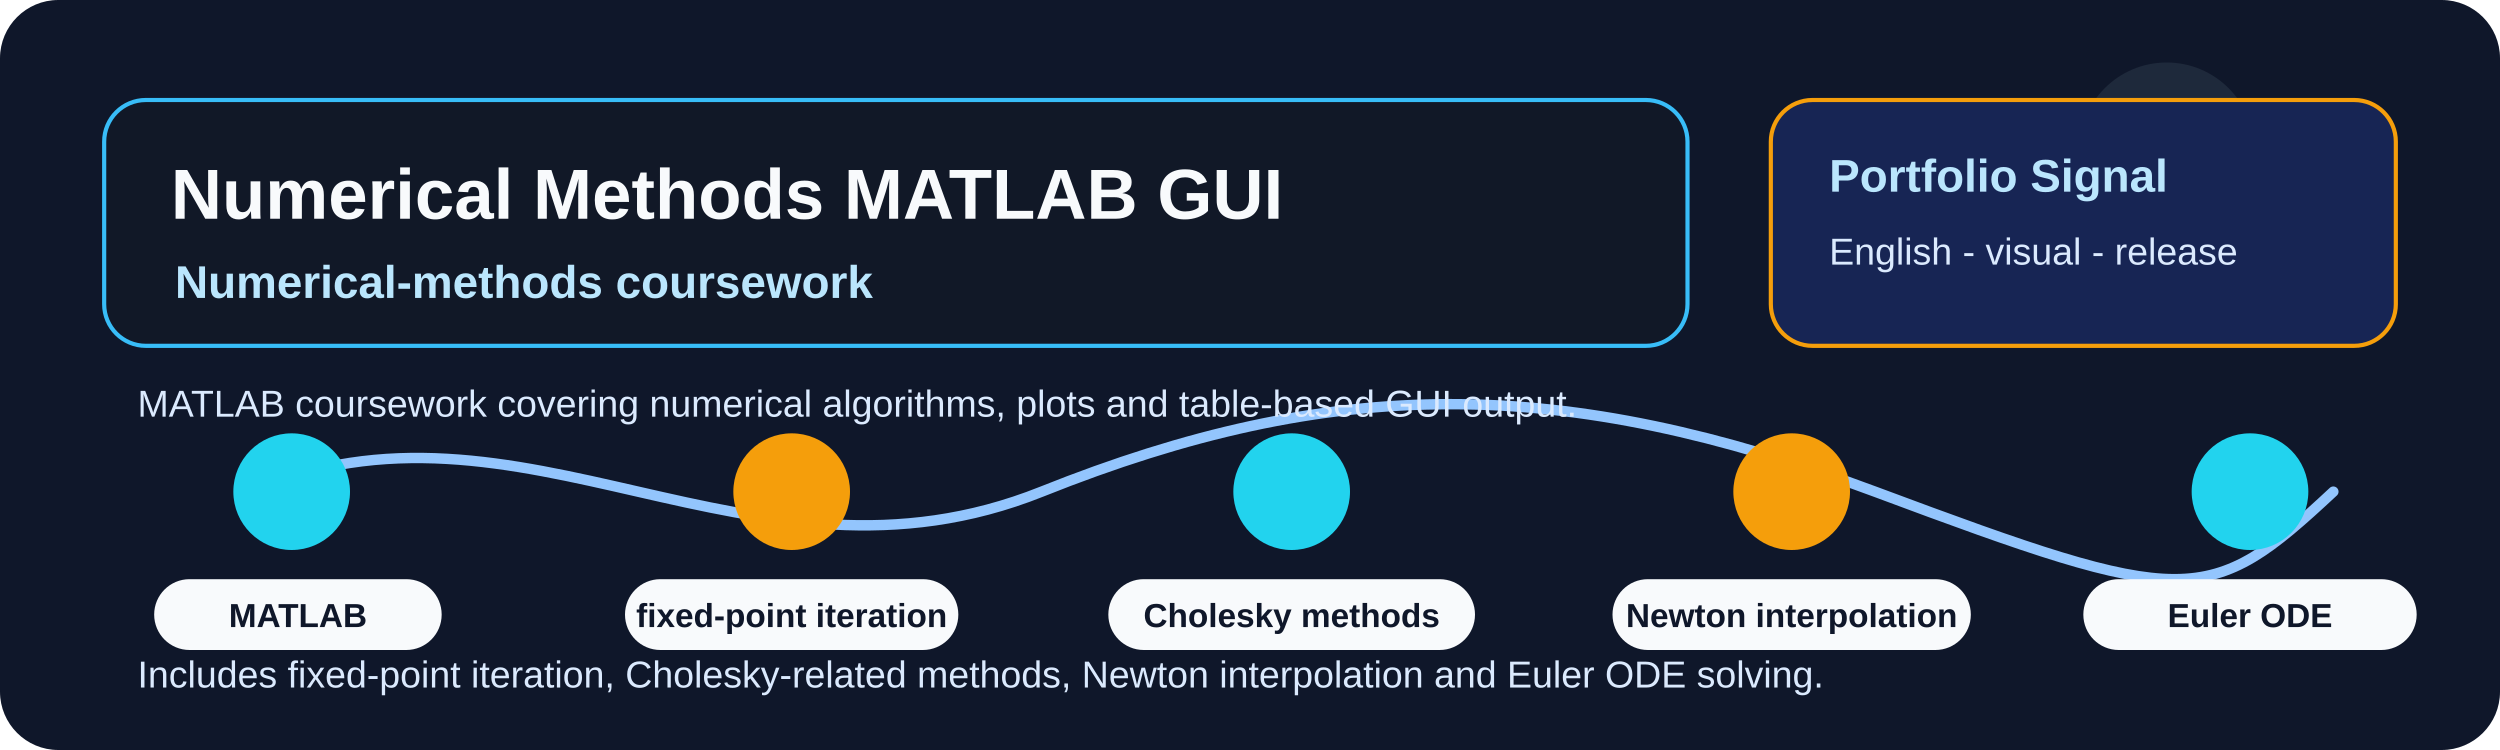
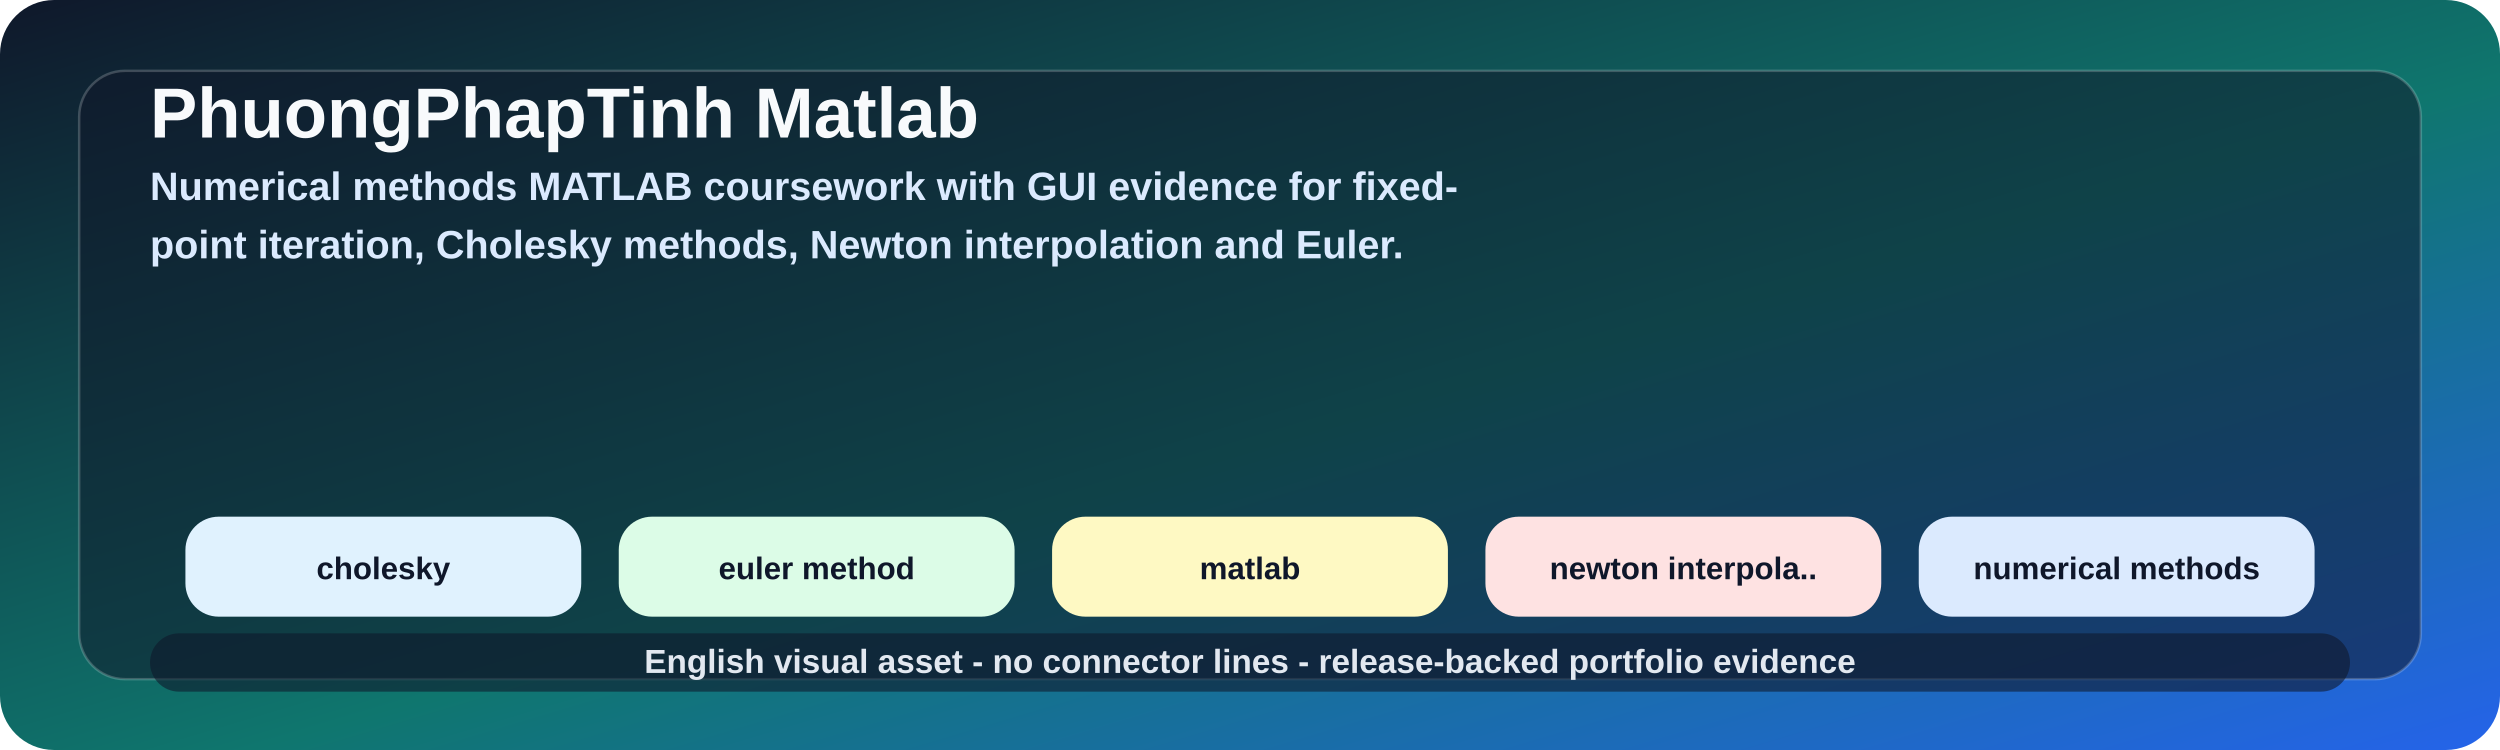
<svg xmlns="http://www.w3.org/2000/svg" width="1200" height="360" viewBox="0 0 1200 360" role="img" aria-labelledby="title desc">
-   <style>
-     .bg { fill: #0f172a; }
-     .panel { fill: #111827; stroke: #38bdf8; stroke-width: 2; }
-     .panel2 { fill: #172554; stroke: #f59e0b; stroke-width: 2; }
-     .title { font: 800 34px Segoe UI, Arial, sans-serif; fill: #f8fafc; }
-     .subtitle { font: 600 22px Segoe UI, Arial, sans-serif; fill: #bae6fd; }
-     .body { font: 500 18px Segoe UI, Arial, sans-serif; fill: #dbeafe; }
-     .small { font: 700 16px Segoe UI, Arial, sans-serif; fill: #0f172a; }
-     .chip { fill: #f8fafc; }
-     .node { fill: #22d3ee; }
-     .node2 { fill: #f59e0b; }
-     .wire { stroke: #93c5fd; stroke-width: 5; stroke-linecap: round; }
-     .pulse { animation: pulse 2.4s ease-in-out infinite; transform-origin: center; }
-     @keyframes pulse { 0%, 100% { opacity: .55; transform: scale(.96); } 50% { opacity: 1; transform: scale(1.04); } }
-   </style>
-   <rect class="bg" width="1200" height="360" rx="28" />
-   <circle cx="1040" cy="72" r="42" fill="#1e293b" />
-   <circle class="pulse" cx="1040" cy="72" r="24" fill="#38bdf8" opacity=".85" />
-   <rect x="50" y="48" width="760" height="118" rx="20" class="panel" />
-   <text x="82" y="105" class="title">Numerical Methods MATLAB GUI</text>
-   <text x="84" y="143" class="subtitle">Numerical-methods coursework</text>
-   <rect x="850" y="48" width="300" height="118" rx="20" class="panel2" />
-   <text x="878" y="92" class="subtitle">Portfolio Signal</text>
-   <text x="878" y="127" class="body">English - visual - release</text>
-   <path d="M120 236 C 250 180, 360 292, 500 236 S 750 180, 900 236 S 1060 292, 1120 236" class="wire" fill="none" />
+   <defs>
+     <linearGradient id="bg" x1="0" y1="0" x2="1" y2="1">
+       <stop offset="0%" stop-color="#0f172a" />
+       <stop offset="55%" stop-color="#0f766e" />
+       <stop offset="100%" stop-color="#2563eb" />
+     </linearGradient>
+     <style>
+       .title { font: 800 34px Segoe UI, Arial, sans-serif; fill: #f8fafc; letter-spacing: 0; }
+       .subtitle { font: 650 19px Segoe UI, Arial, sans-serif; fill: #dbeafe; letter-spacing: 0; }
+       .chipText { font: 800 15px Segoe UI, Arial, sans-serif; fill: #0f172a; letter-spacing: 0; }
+       .caption { font: 700 16px Segoe UI, Arial, sans-serif; fill: #e2e8f0; letter-spacing: 0; }
+       .panel { fill: rgba(15,23,42,.54); stroke: rgba(255,255,255,.20); stroke-width: 1.2; }
+       .pulse { animation: pulse 3.4s ease-in-out infinite; transform-origin: center; }
+       .soft { animation: soft 4.8s ease-in-out infinite; transform-origin: center; }
+       @keyframes pulse { 0%, 100% { opacity: .78; transform: scale(.99); } 50% { opacity: 1; transform: scale(1.02); } }
+       @keyframes soft { 0%, 100% { opacity: .68; } 50% { opacity: 1; } }
+     </style>
+   </defs>
+   <rect width="1200" height="360" rx="26" fill="url(#bg)" />
+   <rect x="38" y="34" width="1124" height="292" rx="22" class="panel" />
+   <text x="72" y="66" class="title">PhuongPhapTinh Matlab</text>
+   <text x="72" y="96" class="subtitle">Numerical methods MATLAB coursework with GUI evidence for fixed-</text>
+   <text x="72" y="124" class="subtitle">point iteration, Cholesky methods, Newton interpolation and Euler.</text>
  <g>
-     <circle class="node pulse" cx="140" cy="236" r="28" />
-     <circle class="node2 pulse" cx="380" cy="236" r="28" />
-     <circle class="node pulse" cx="620" cy="236" r="28" />
-     <circle class="node2 pulse" cx="860" cy="236" r="28" />
-     <circle class="node pulse" cx="1080" cy="236" r="28" />
+     <g class="pulse">
+       <rect x="89" y="248" width="190" height="48" rx="16" fill="#e0f2fe" />
+       <text x="184.0" y="278" text-anchor="middle" class="chipText">cholesky</text>
+     </g>
+     <g class="pulse">
+       <rect x="297" y="248" width="190" height="48" rx="16" fill="#dcfce7" />
+       <text x="392.0" y="278" text-anchor="middle" class="chipText">euler method</text>
+     </g>
+     <g class="pulse">
+       <rect x="505" y="248" width="190" height="48" rx="16" fill="#fef9c3" />
+       <text x="600.0" y="278" text-anchor="middle" class="chipText">matlab</text>
+     </g>
+     <g class="pulse">
+       <rect x="713" y="248" width="190" height="48" rx="16" fill="#fee2e2" />
+       <text x="808.0" y="278" text-anchor="middle" class="chipText">newton interpola..</text>
+     </g>
+     <g class="pulse">
+       <rect x="921" y="248" width="190" height="48" rx="16" fill="#dbeafe" />
+       <text x="1016.0" y="278" text-anchor="middle" class="chipText">numerical methods</text>
+     </g>
  </g>
-   <g>
-     <rect x="74" y="278" width="138" height="34" rx="17" class="chip" />
-     <text x="143" y="301" text-anchor="middle" class="small">MATLAB</text>
-     <rect x="300" y="278" width="160" height="34" rx="17" class="chip" />
-     <text x="380" y="301" text-anchor="middle" class="small">fixed-point iteration</text>
-     <rect x="532" y="278" width="176" height="34" rx="17" class="chip" />
-     <text x="620" y="301" text-anchor="middle" class="small">Cholesky methods</text>
-     <rect x="774" y="278" width="172" height="34" rx="17" class="chip" />
-     <text x="860" y="301" text-anchor="middle" class="small">Newton interpolation</text>
-     <rect x="1000" y="278" width="160" height="34" rx="17" class="chip" />
-     <text x="1080" y="301" text-anchor="middle" class="small">Euler ODE</text>
-   </g>
-   <text x="66" y="200" class="body">MATLAB coursework covering numerical algorithms, plots and table-based GUI output.</text>
-   <text x="66" y="330" class="body">Includes fixed-point iteration, Cholesky-related methods, Newton interpolation and Euler ODE solving.</text>
+   <rect x="72" y="304" width="1056" height="28" rx="14" fill="rgba(15,23,42,.58)" />
+   <text x="600.0" y="323" text-anchor="middle" class="caption">English visual asset - no connector lines - release-backed portfolio evidence</text>
</svg>
